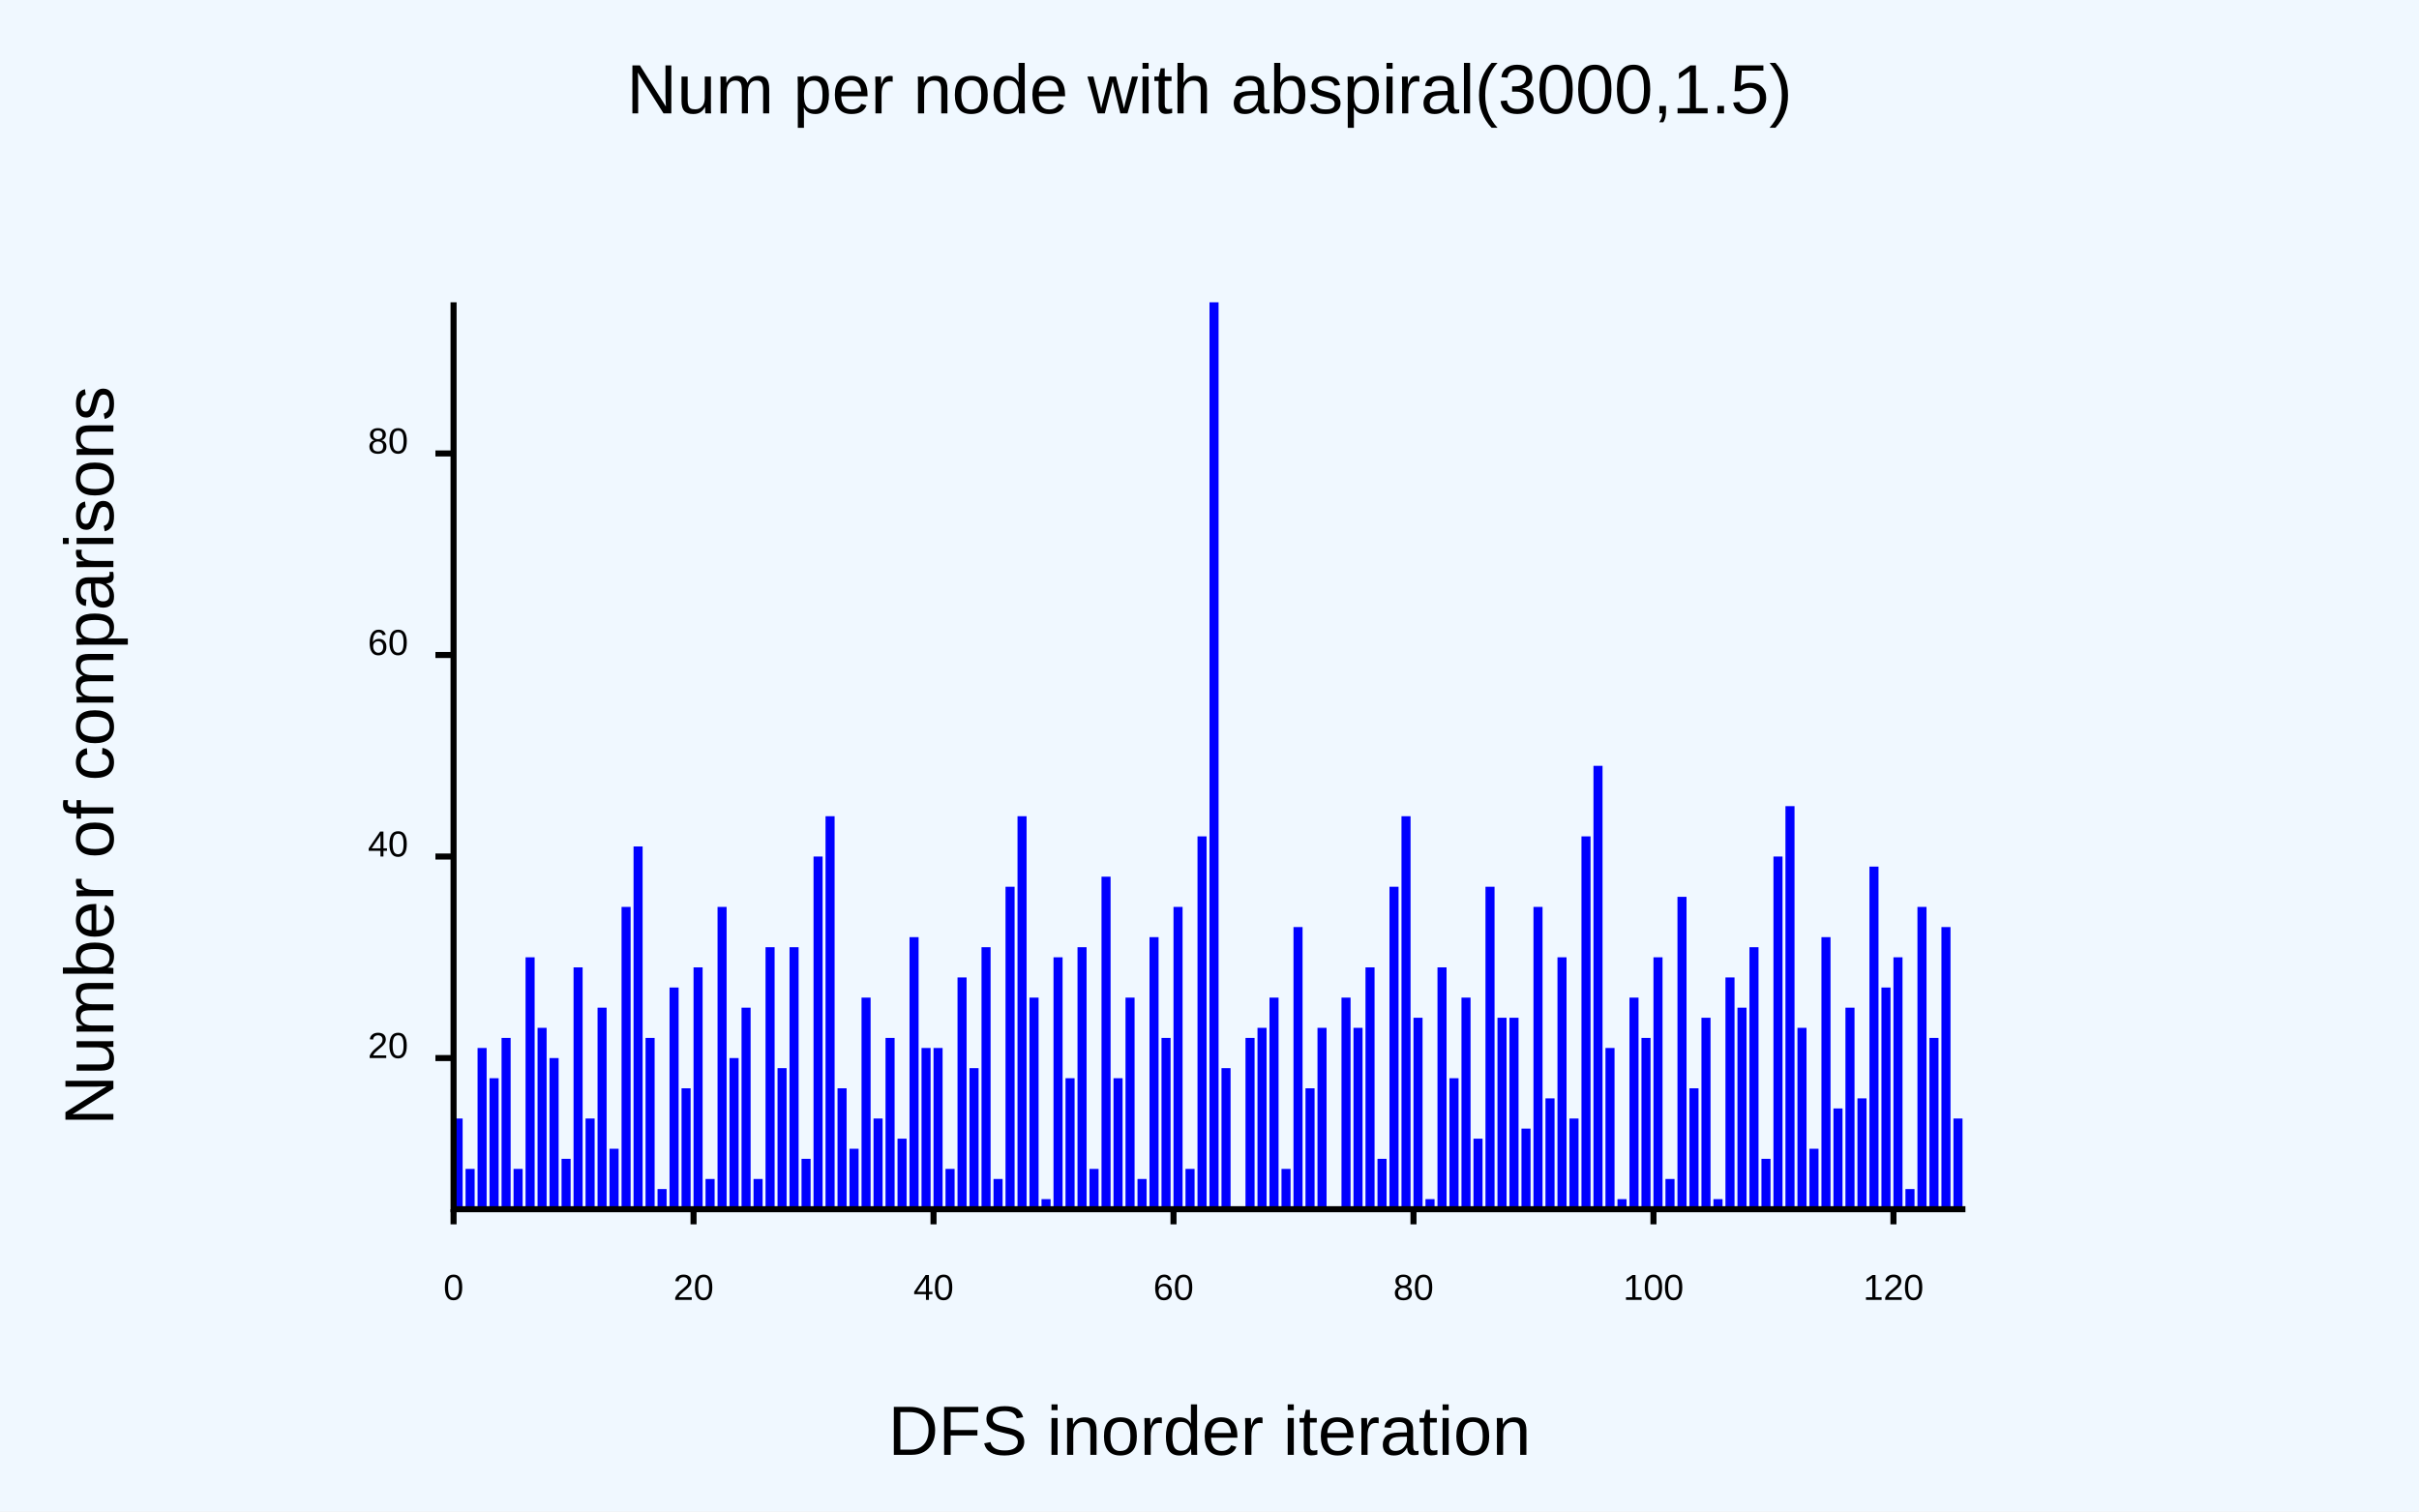
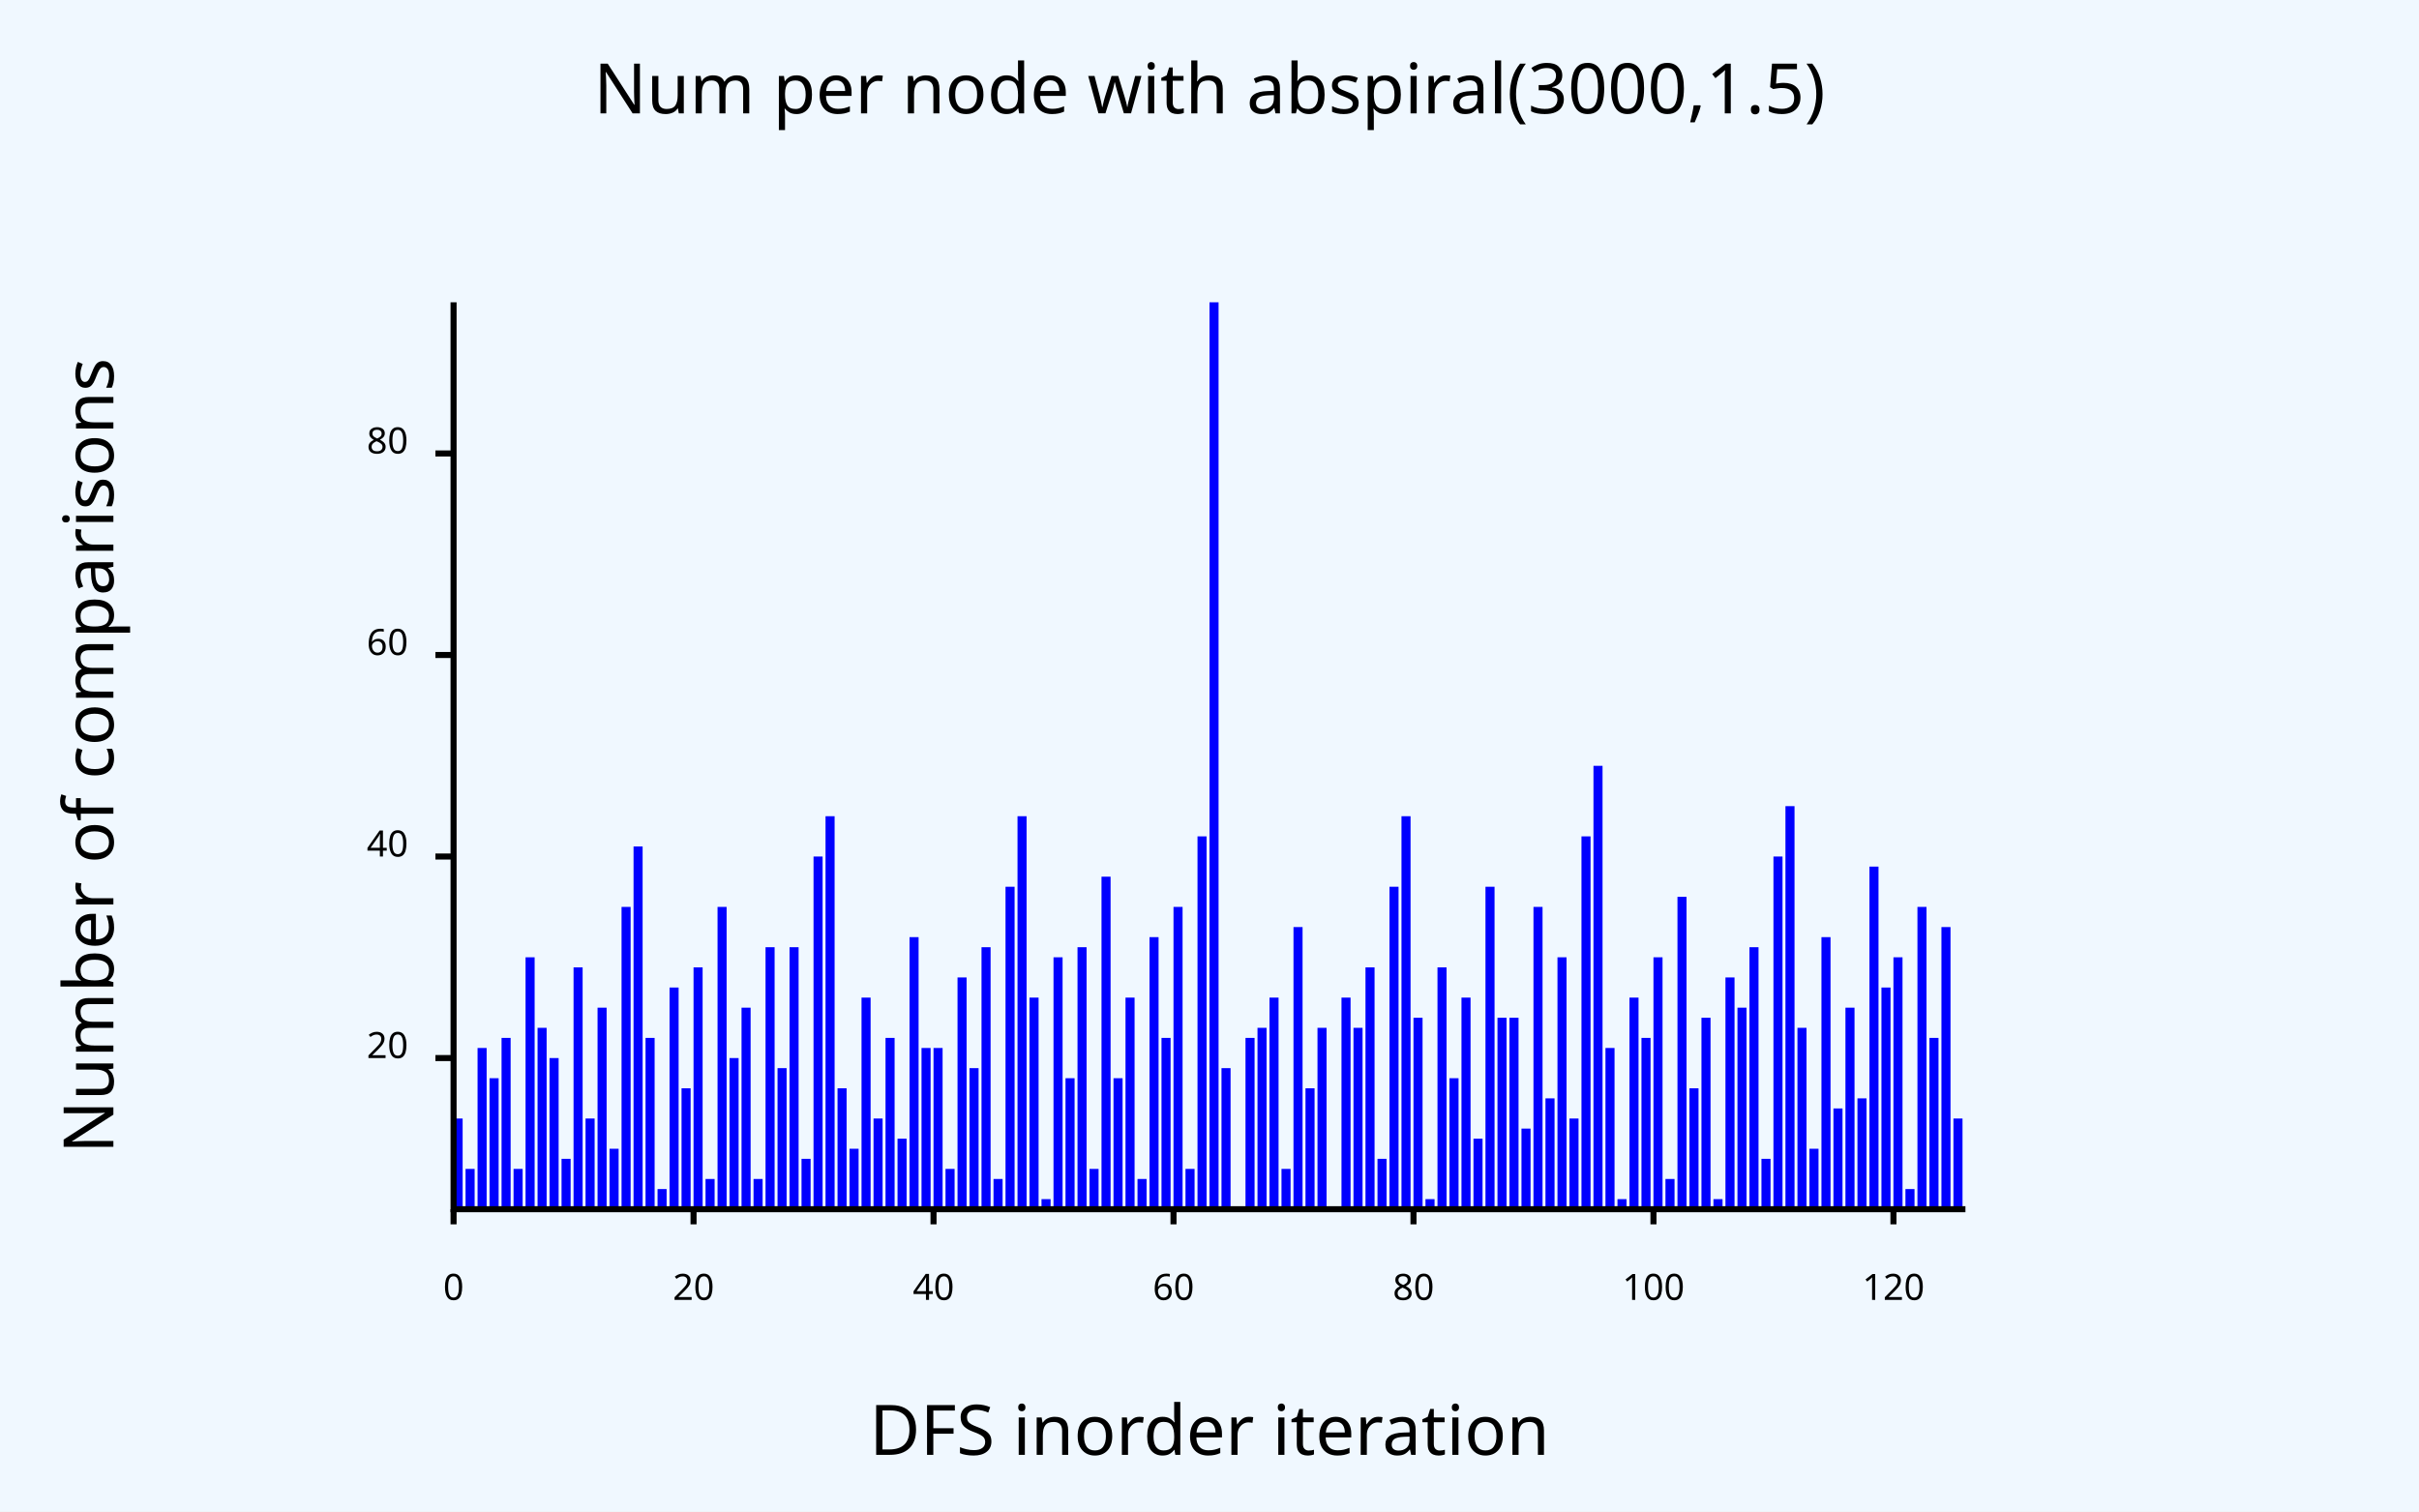
<svg xmlns="http://www.w3.org/2000/svg" class="poloto" width="800" height="500" viewBox="0 0 800 500">
-   <style>.poloto {
-     font-family: "Arial";
-     stroke-width:2;
-     }
-     .poloto_text{fill: var(--poloto_fg_color,black);  }
-     .poloto_axis_lines{stroke: var(--poloto_fg_color,black);stoke-width:3;fill:none}
-     .poloto_background{fill: var(--poloto_bg_color,aliceblue); }
-     .poloto0stroke{stroke:  var(--poloto_color0,blue); }
-     .poloto1stroke{stroke:  var(--poloto_color1,red); }
-     .poloto2stroke{stroke:  var(--poloto_color2,green); }
-     .poloto3stroke{stroke:  var(--poloto_color3,gold); }
-     .poloto4stroke{stroke:  var(--poloto_color4,aqua); }
-     .poloto5stroke{stroke:  var(--poloto_color5,brown); }
-     .poloto6stroke{stroke:  var(--poloto_color6,lime); }
-     .poloto7stroke{stroke:  var(--poloto_color7,chocolate); }
-     .poloto0fill{fill:var(--poloto_color0,blue);}
-     .poloto1fill{fill:var(--poloto_color1,red);}
-     .poloto2fill{fill:var(--poloto_color2,green);}
-     .poloto3fill{fill:var(--poloto_color3,gold);}
-     .poloto4fill{fill:var(--poloto_color4,aqua);}
-     .poloto5fill{fill:var(--poloto_color5,brown);}
-     .poloto6fill{fill:var(--poloto_color6,lime);}
-     .poloto7fill{fill:var(--poloto_color7,chocolate);}</style>
+   <style>.poloto {font-family: sans-serif;stroke-width:2;}.poloto_text{fill: var(--poloto_fg_color,black);}.poloto_axis_lines{stroke: var(--poloto_fg_color,black);stoke-width:3;fill:none}.poloto_background{fill: var(--poloto_bg_color,aliceblue);}.poloto0stroke{stroke:  var(--poloto_color0,blue);}.poloto1stroke{stroke:  var(--poloto_color1,red);}.poloto2stroke{stroke:  var(--poloto_color2,green);}.poloto3stroke{stroke:  var(--poloto_color3,gold);}.poloto4stroke{stroke:  var(--poloto_color4,aqua);}.poloto5stroke{stroke:  var(--poloto_color5,brown);}.poloto6stroke{stroke:  var(--poloto_color6,lime);}.poloto7stroke{stroke:  var(--poloto_color7,chocolate);}.poloto0fill{fill:var(--poloto_color0,blue);}.poloto1fill{fill:var(--poloto_color1,red);}.poloto2fill{fill:var(--poloto_color2,green);}.poloto3fill{fill:var(--poloto_color3,gold);}.poloto4fill{fill:var(--poloto_color4,aqua);}.poloto5fill{fill:var(--poloto_color5,brown);}.poloto6fill{fill:var(--poloto_color6,lime);}.poloto7fill{fill:var(--poloto_color7,chocolate);}</style>
  <rect class="poloto_background" fill="white" x="0" y="0" width="800" height="500" />
  <line class="poloto_axis_lines" stroke="black" x1="150" x2="150" y1="400" y2="405" />
  <text class="poloto_text" alignment-baseline="start" text-anchor="middle" x="150" y="430">0</text>
  <line class="poloto_axis_lines" stroke="black" x1="229.365" x2="229.365" y1="400" y2="405" />
  <text class="poloto_text" alignment-baseline="start" text-anchor="middle" x="229.365" y="430">20</text>
  <line class="poloto_axis_lines" stroke="black" x1="308.73" x2="308.73" y1="400" y2="405" />
  <text class="poloto_text" alignment-baseline="start" text-anchor="middle" x="308.73" y="430">40</text>
  <line class="poloto_axis_lines" stroke="black" x1="388.095" x2="388.095" y1="400" y2="405" />
  <text class="poloto_text" alignment-baseline="start" text-anchor="middle" x="388.095" y="430">60</text>
  <line class="poloto_axis_lines" stroke="black" x1="467.46" x2="467.46" y1="400" y2="405" />
  <text class="poloto_text" alignment-baseline="start" text-anchor="middle" x="467.46" y="430">80</text>
  <line class="poloto_axis_lines" stroke="black" x1="546.825" x2="546.825" y1="400" y2="405" />
  <text class="poloto_text" alignment-baseline="start" text-anchor="middle" x="546.825" y="430">100</text>
  <line class="poloto_axis_lines" stroke="black" x1="626.19" x2="626.19" y1="400" y2="405" />
  <text class="poloto_text" alignment-baseline="start" text-anchor="middle" x="626.19" y="430">120</text>
  <line class="poloto_axis_lines" stroke="black" x1="150" x2="144" y1="350" y2="350" />
  <text class="poloto_text" alignment-baseline="middle" text-anchor="end" x="135" y="350">20</text>
  <line class="poloto_axis_lines" stroke="black" x1="150" x2="144" y1="283.333" y2="283.333" />
  <text class="poloto_text" alignment-baseline="middle" text-anchor="end" x="135" y="283.333">40</text>
  <line class="poloto_axis_lines" stroke="black" x1="150" x2="144" y1="216.667" y2="216.667" />
  <text class="poloto_text" alignment-baseline="middle" text-anchor="end" x="135" y="216.667">60</text>
  <line class="poloto_axis_lines" stroke="black" x1="150" x2="144" y1="150" y2="150" />
  <text class="poloto_text" alignment-baseline="middle" text-anchor="end" x="135" y="150">80</text>
  <text class="poloto_text" alignment-baseline="middle" text-anchor="start" font-size="large" x="675" y="100" />
  <g class="poloto0fill">
    <rect x="150" y="370" width="3" height="30" />
    <rect x="153.968" y="386.667" width="3" height="13.333" />
    <rect x="157.937" y="346.667" width="3" height="53.333" />
    <rect x="161.905" y="356.667" width="3" height="43.333" />
    <rect x="165.873" y="343.333" width="3" height="56.667" />
    <rect x="169.841" y="386.667" width="3" height="13.333" />
    <rect x="173.81" y="316.667" width="3" height="83.333" />
    <rect x="177.778" y="340" width="3" height="60" />
    <rect x="181.746" y="350" width="3" height="50" />
    <rect x="185.714" y="383.333" width="3" height="16.667" />
    <rect x="189.683" y="320" width="3" height="80" />
    <rect x="193.651" y="370" width="3" height="30" />
    <rect x="197.619" y="333.333" width="3" height="66.667" />
    <rect x="201.587" y="380" width="3" height="20" />
    <rect x="205.556" y="300" width="3" height="100" />
    <rect x="209.524" y="280" width="3" height="120" />
    <rect x="213.492" y="343.333" width="3" height="56.667" />
    <rect x="217.46" y="393.333" width="3" height="6.667" />
    <rect x="221.429" y="326.667" width="3" height="73.333" />
    <rect x="225.397" y="360" width="3" height="40" />
    <rect x="229.365" y="320" width="3" height="80" />
    <rect x="233.333" y="390" width="3" height="10" />
    <rect x="237.302" y="300" width="3" height="100" />
    <rect x="241.27" y="350" width="3" height="50" />
    <rect x="245.238" y="333.333" width="3" height="66.667" />
    <rect x="249.206" y="390" width="3" height="10" />
    <rect x="253.175" y="313.333" width="3" height="86.667" />
    <rect x="257.143" y="353.333" width="3" height="46.667" />
    <rect x="261.111" y="313.333" width="3" height="86.667" />
    <rect x="265.079" y="383.333" width="3" height="16.667" />
    <rect x="269.048" y="283.333" width="3" height="116.667" />
    <rect x="273.016" y="270" width="3" height="130" />
    <rect x="276.984" y="360" width="3" height="40" />
    <rect x="280.952" y="380" width="3" height="20" />
    <rect x="284.921" y="330" width="3" height="70" />
    <rect x="288.889" y="370" width="3" height="30" />
    <rect x="292.857" y="343.333" width="3" height="56.667" />
    <rect x="296.825" y="376.667" width="3" height="23.333" />
    <rect x="300.794" y="310" width="3" height="90" />
    <rect x="304.762" y="346.667" width="3" height="53.333" />
    <rect x="308.73" y="346.667" width="3" height="53.333" />
    <rect x="312.698" y="386.667" width="3" height="13.333" />
    <rect x="316.667" y="323.333" width="3" height="76.667" />
    <rect x="320.635" y="353.333" width="3" height="46.667" />
    <rect x="324.603" y="313.333" width="3" height="86.667" />
    <rect x="328.571" y="390" width="3" height="10" />
    <rect x="332.54" y="293.333" width="3" height="106.667" />
    <rect x="336.508" y="270" width="3" height="130" />
    <rect x="340.476" y="330" width="3" height="70" />
    <rect x="344.444" y="396.667" width="3" height="3.333" />
    <rect x="348.413" y="316.667" width="3" height="83.333" />
    <rect x="352.381" y="356.667" width="3" height="43.333" />
    <rect x="356.349" y="313.333" width="3" height="86.667" />
    <rect x="360.317" y="386.667" width="3" height="13.333" />
    <rect x="364.286" y="290" width="3" height="110" />
    <rect x="368.254" y="356.667" width="3" height="43.333" />
    <rect x="372.222" y="330" width="3" height="70" />
    <rect x="376.19" y="390" width="3" height="10" />
    <rect x="380.159" y="310" width="3" height="90" />
    <rect x="384.127" y="343.333" width="3" height="56.667" />
    <rect x="388.095" y="300" width="3" height="100" />
    <rect x="392.063" y="386.667" width="3" height="13.333" />
    <rect x="396.032" y="276.667" width="3" height="123.333" />
    <rect x="400" y="100" width="3" height="300" />
    <rect x="403.968" y="353.333" width="3" height="46.667" />
    <rect x="407.937" y="400" width="3" height="0" />
    <rect x="411.905" y="343.333" width="3" height="56.667" />
    <rect x="415.873" y="340" width="3" height="60" />
    <rect x="419.841" y="330" width="3" height="70" />
    <rect x="423.81" y="386.667" width="3" height="13.333" />
    <rect x="427.778" y="306.667" width="3" height="93.333" />
    <rect x="431.746" y="360" width="3" height="40" />
    <rect x="435.714" y="340" width="3" height="60" />
    <rect x="439.683" y="400" width="3" height="0" />
    <rect x="443.651" y="330" width="3" height="70" />
    <rect x="447.619" y="340" width="3" height="60" />
    <rect x="451.587" y="320" width="3" height="80" />
    <rect x="455.556" y="383.333" width="3" height="16.667" />
    <rect x="459.524" y="293.333" width="3" height="106.667" />
    <rect x="463.492" y="270" width="3" height="130" />
    <rect x="467.46" y="336.667" width="3" height="63.333" />
    <rect x="471.429" y="396.667" width="3" height="3.333" />
    <rect x="475.397" y="320" width="3" height="80" />
    <rect x="479.365" y="356.667" width="3" height="43.333" />
    <rect x="483.333" y="330" width="3" height="70" />
    <rect x="487.302" y="376.667" width="3" height="23.333" />
    <rect x="491.27" y="293.333" width="3" height="106.667" />
    <rect x="495.238" y="336.667" width="3" height="63.333" />
    <rect x="499.206" y="336.667" width="3" height="63.333" />
    <rect x="503.175" y="373.333" width="3" height="26.667" />
    <rect x="507.143" y="300" width="3" height="100" />
    <rect x="511.111" y="363.333" width="3" height="36.667" />
    <rect x="515.079" y="316.667" width="3" height="83.333" />
    <rect x="519.048" y="370" width="3" height="30" />
    <rect x="523.016" y="276.667" width="3" height="123.333" />
    <rect x="526.984" y="253.333" width="3" height="146.667" />
    <rect x="530.952" y="346.667" width="3" height="53.333" />
    <rect x="534.921" y="396.667" width="3" height="3.333" />
    <rect x="538.889" y="330" width="3" height="70" />
    <rect x="542.857" y="343.333" width="3" height="56.667" />
    <rect x="546.825" y="316.667" width="3" height="83.333" />
    <rect x="550.794" y="390" width="3" height="10" />
    <rect x="554.762" y="296.667" width="3" height="103.333" />
    <rect x="558.73" y="360" width="3" height="40" />
    <rect x="562.698" y="336.667" width="3" height="63.333" />
    <rect x="566.667" y="396.667" width="3" height="3.333" />
    <rect x="570.635" y="323.333" width="3" height="76.667" />
    <rect x="574.603" y="333.333" width="3" height="66.667" />
    <rect x="578.571" y="313.333" width="3" height="86.667" />
    <rect x="582.54" y="383.333" width="3" height="16.667" />
    <rect x="586.508" y="283.333" width="3" height="116.667" />
    <rect x="590.476" y="266.667" width="3" height="133.333" />
    <rect x="594.444" y="340" width="3" height="60" />
    <rect x="598.413" y="380" width="3" height="20" />
    <rect x="602.381" y="310" width="3" height="90" />
    <rect x="606.349" y="366.667" width="3" height="33.333" />
    <rect x="610.317" y="333.333" width="3" height="66.667" />
    <rect x="614.286" y="363.333" width="3" height="36.667" />
    <rect x="618.254" y="286.667" width="3" height="113.333" />
    <rect x="622.222" y="326.667" width="3" height="73.333" />
    <rect x="626.19" y="316.667" width="3" height="83.333" />
    <rect x="630.159" y="393.333" width="3" height="6.667" />
    <rect x="634.127" y="300" width="3" height="100" />
    <rect x="638.095" y="343.333" width="3" height="56.667" />
    <rect x="642.063" y="306.667" width="3" height="93.333" />
    <rect x="646.032" y="370" width="3" height="30" />
  </g>
  <text class="poloto_text" alignment-baseline="start" text-anchor="middle" font-size="x-large" x="400" y="37.5">Num per node with abspiral(3000,1.5)</text>
  <text class="poloto_text" alignment-baseline="start" text-anchor="middle" font-size="x-large" x="400" y="481.25">DFS inorder iteration</text>
  <text class="poloto_text" alignment-baseline="start" text-anchor="middle" font-size="x-large" transform="rotate(-90,37.5,250)" x="37.5" y="250">Number of comparisons</text>
  <path stroke="black" fill="none" class="poloto_axis_lines" d=" M 150 100 L 150 400 L 650 400" />
</svg>
